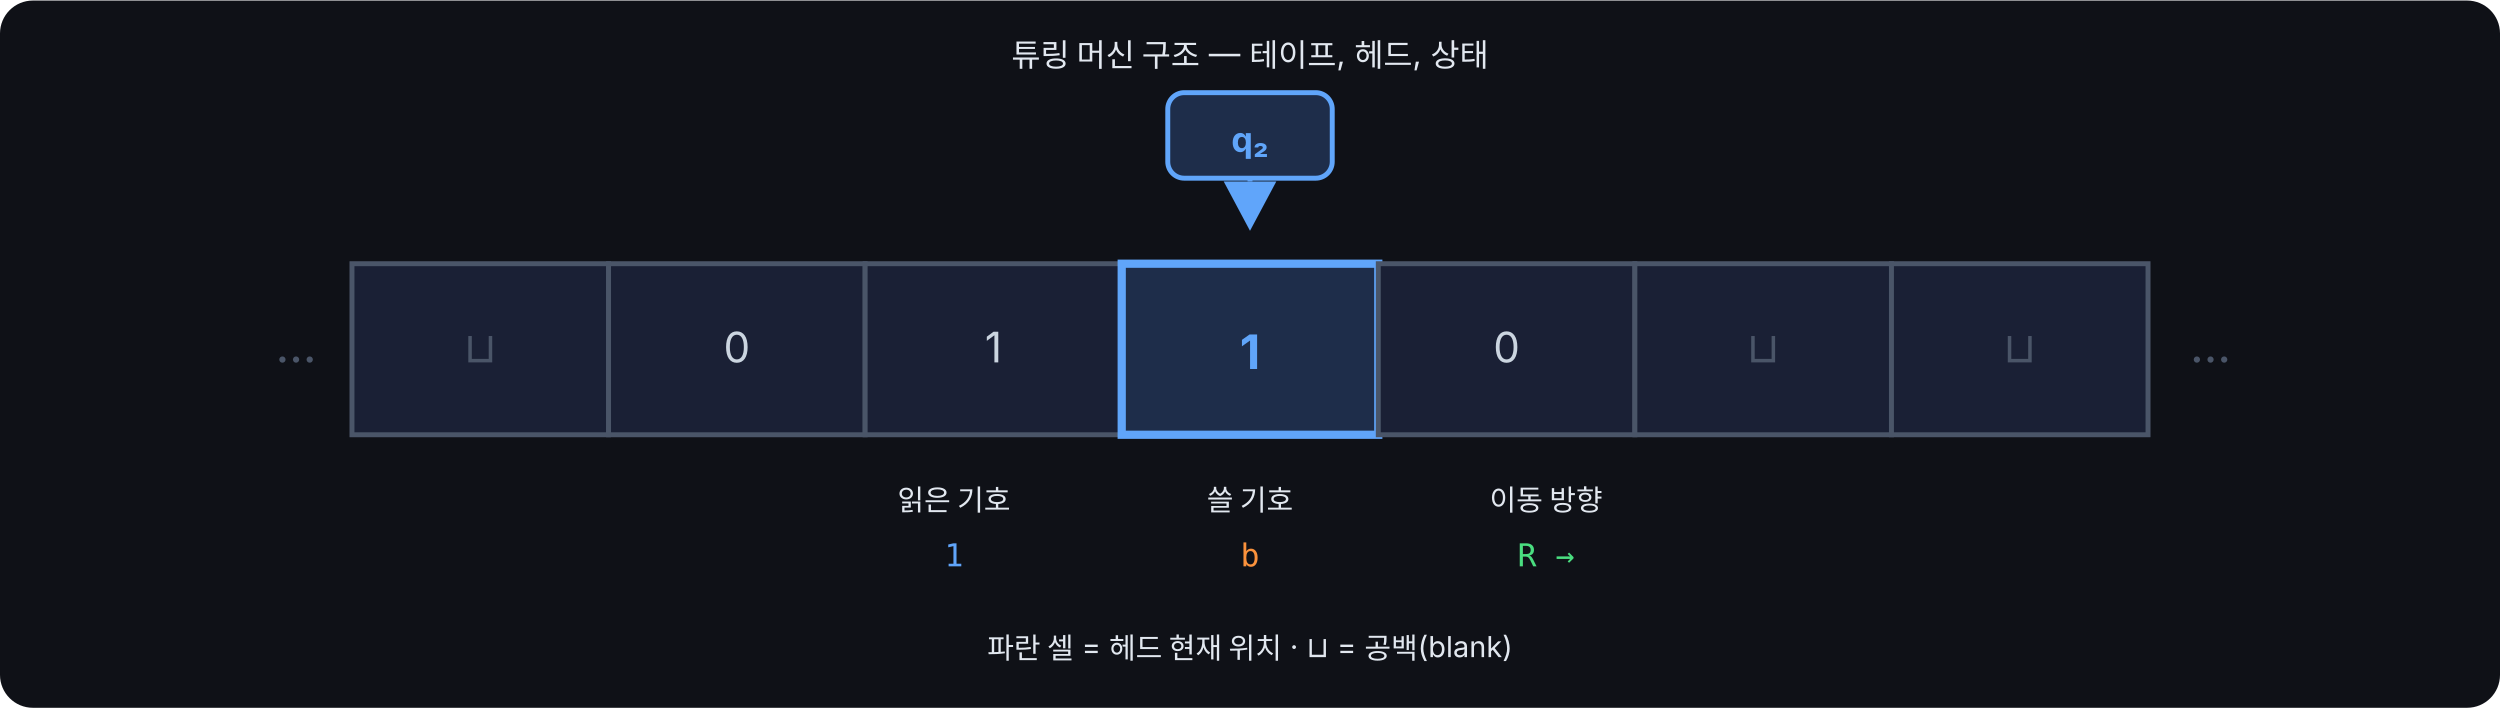
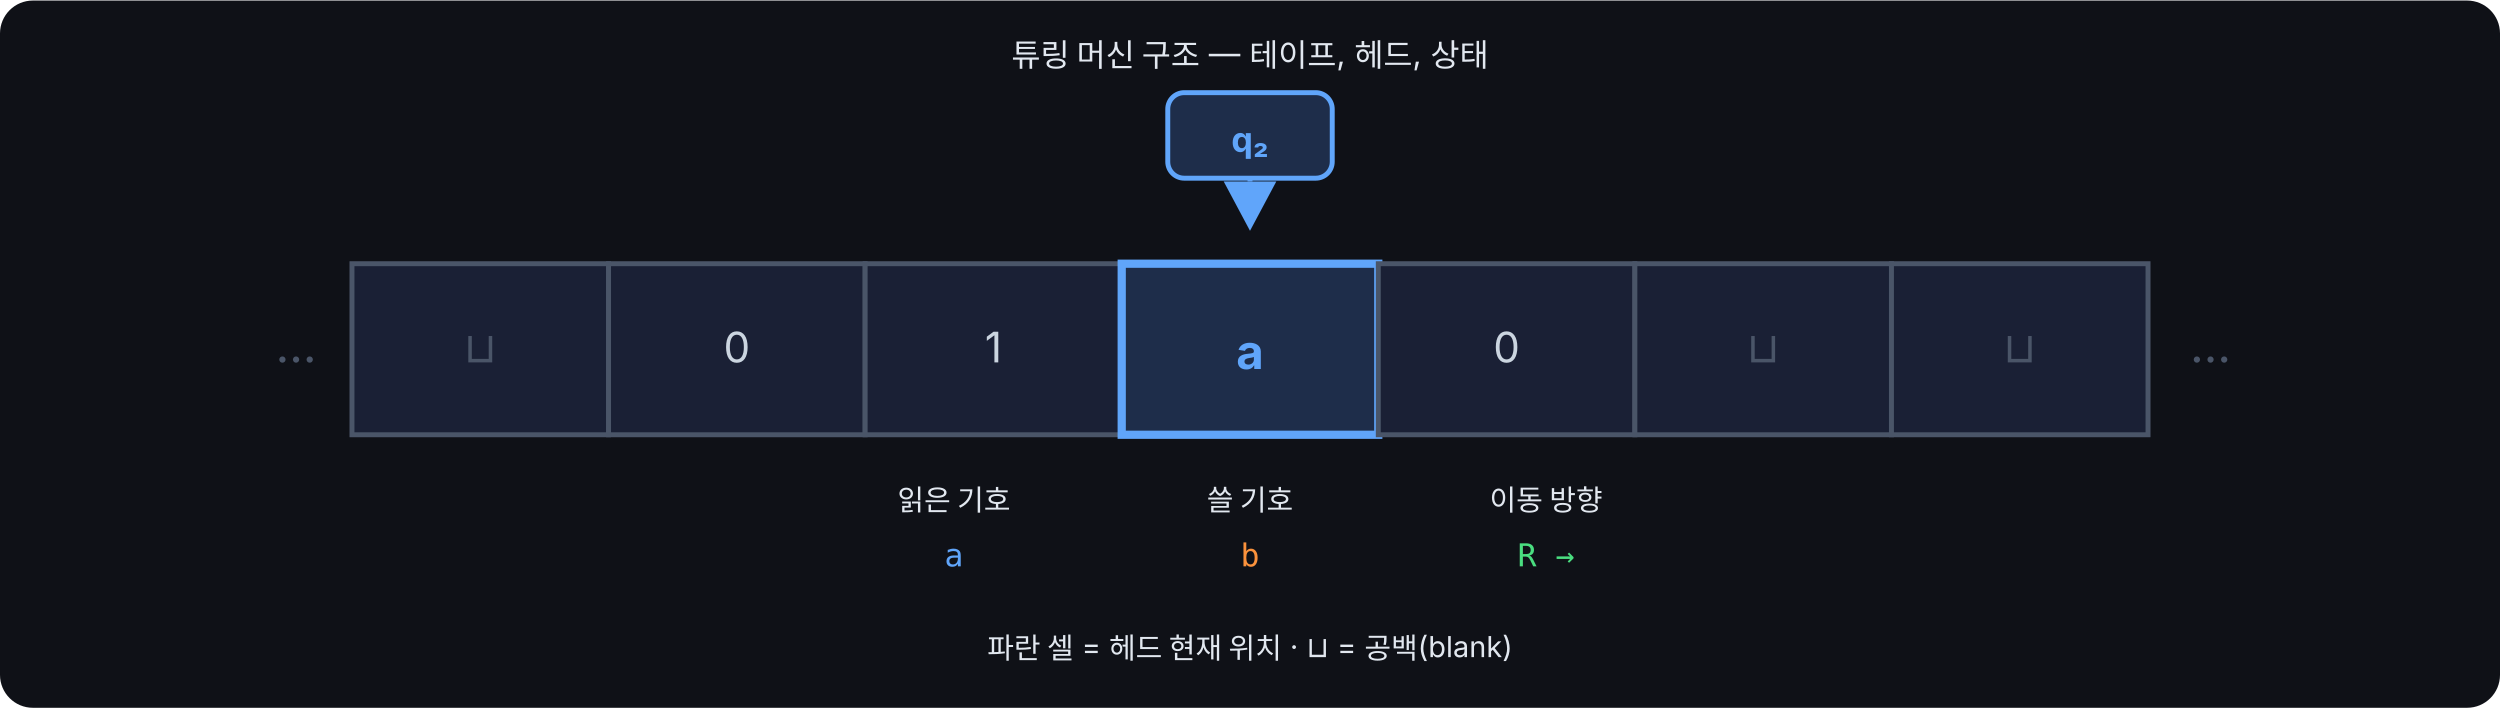
<svg xmlns="http://www.w3.org/2000/svg" viewBox="0 0 760 215" width="1140" height="323">
  <rect width="760" height="215" fill="#0f1117" rx="10" />
  <text x="380" y="20" text-anchor="middle" fill="#e2e8f0" font-size="9.6" font-family="system-ui,-apple-system,sans-serif">튜링 머신 구조 — 테이프, 헤드, 상태</text>
  <rect x="107" y="80" width="78" height="52" fill="#1a2035" stroke="#4a5568" stroke-width="1.5" />
  <text x="146" y="110" text-anchor="middle" fill="#4a5568" font-size="12.8" font-family="system-ui,-apple-system,sans-serif">⊔</text>
  <rect x="185" y="80" width="78" height="52" fill="#1a2035" stroke="#4a5568" stroke-width="1.5" />
  <text x="224" y="110" text-anchor="middle" fill="#cbd5e0" font-size="12.8" font-family="system-ui,-apple-system,sans-serif">0</text>
  <rect x="263" y="80" width="78" height="52" fill="#1a2035" stroke="#4a5568" stroke-width="1.5" />
  <text x="302" y="110" text-anchor="middle" fill="#cbd5e0" font-size="12.8" font-family="system-ui,-apple-system,sans-serif">1</text>
  <rect x="341" y="80" width="78" height="52" fill="#1e2d4a" stroke="#60a5fa" stroke-width="2.5" />
-   <text x="380" y="112" text-anchor="middle" fill="#60a5fa" font-size="14.4" font-weight="700" font-family="system-ui,-apple-system,sans-serif">1</text>
+   <text x="380" y="112" text-anchor="middle" fill="#60a5fa" font-size="14.4" font-weight="700" font-family="system-ui,-apple-system,sans-serif">a</text>
  <rect x="419" y="80" width="78" height="52" fill="#1a2035" stroke="#4a5568" stroke-width="1.5" />
  <text x="458" y="110" text-anchor="middle" fill="#cbd5e0" font-size="12.8" font-family="system-ui,-apple-system,sans-serif">0</text>
  <rect x="497" y="80" width="78" height="52" fill="#1a2035" stroke="#4a5568" stroke-width="1.5" />
  <text x="536" y="110" text-anchor="middle" fill="#4a5568" font-size="12.8" font-family="system-ui,-apple-system,sans-serif">⊔</text>
  <rect x="575" y="80" width="78" height="52" fill="#1a2035" stroke="#4a5568" stroke-width="1.5" />
  <text x="614" y="110" text-anchor="middle" fill="#4a5568" font-size="12.8" font-family="system-ui,-apple-system,sans-serif">⊔</text>
  <text x="90" y="110" text-anchor="middle" fill="#4a5568" font-size="14.4" font-family="system-ui,-apple-system,sans-serif">…</text>
  <text x="672" y="110" text-anchor="middle" fill="#4a5568" font-size="14.4" font-family="system-ui,-apple-system,sans-serif">…</text>
  <polygon points="372,55 388,55 380,70" fill="#60a5fa" />
  <rect x="355" y="28" width="50" height="26" rx="5" fill="#1e2d4a" stroke="#60a5fa" stroke-width="1.5" />
  <text x="380" y="46" text-anchor="middle" fill="#60a5fa" font-size="10.4" font-weight="700" font-family="system-ui,-apple-system,sans-serif">q₂</text>
  <line x1="380" y1="54" x2="380" y2="55" stroke="#60a5fa" stroke-width="1.5" />
  <text x="290" y="155" text-anchor="middle" fill="#e2e8f0" font-size="8.8" font-family="system-ui,-apple-system,sans-serif">읽은 기호</text>
-   <text x="290" y="172" text-anchor="middle" fill="#60a5fa" font-size="9.6" font-family="'JetBrains Mono',monospace">1</text>
+   <text x="290" y="172" text-anchor="middle" fill="#60a5fa" font-size="9.6" font-family="'JetBrains Mono',monospace">a</text>
  <text x="380" y="155" text-anchor="middle" fill="#e2e8f0" font-size="8.8" font-family="system-ui,-apple-system,sans-serif">쓸 기호</text>
  <text x="380" y="172" text-anchor="middle" fill="#fb923c" font-size="9.6" font-family="'JetBrains Mono',monospace">b</text>
  <text x="470" y="155" text-anchor="middle" fill="#e2e8f0" font-size="8.8" font-family="system-ui,-apple-system,sans-serif">이동 방향</text>
  <text x="470" y="172" text-anchor="middle" fill="#4ade80" font-size="9.6" font-family="'JetBrains Mono',monospace">R →</text>
  <text x="380" y="200" text-anchor="middle" fill="#e2e8f0" font-size="8.8" font-family="system-ui,-apple-system,sans-serif">파란 셀 = 헤드 현재 위치  ·  ⊔ = 공백(blank)</text>
</svg>
